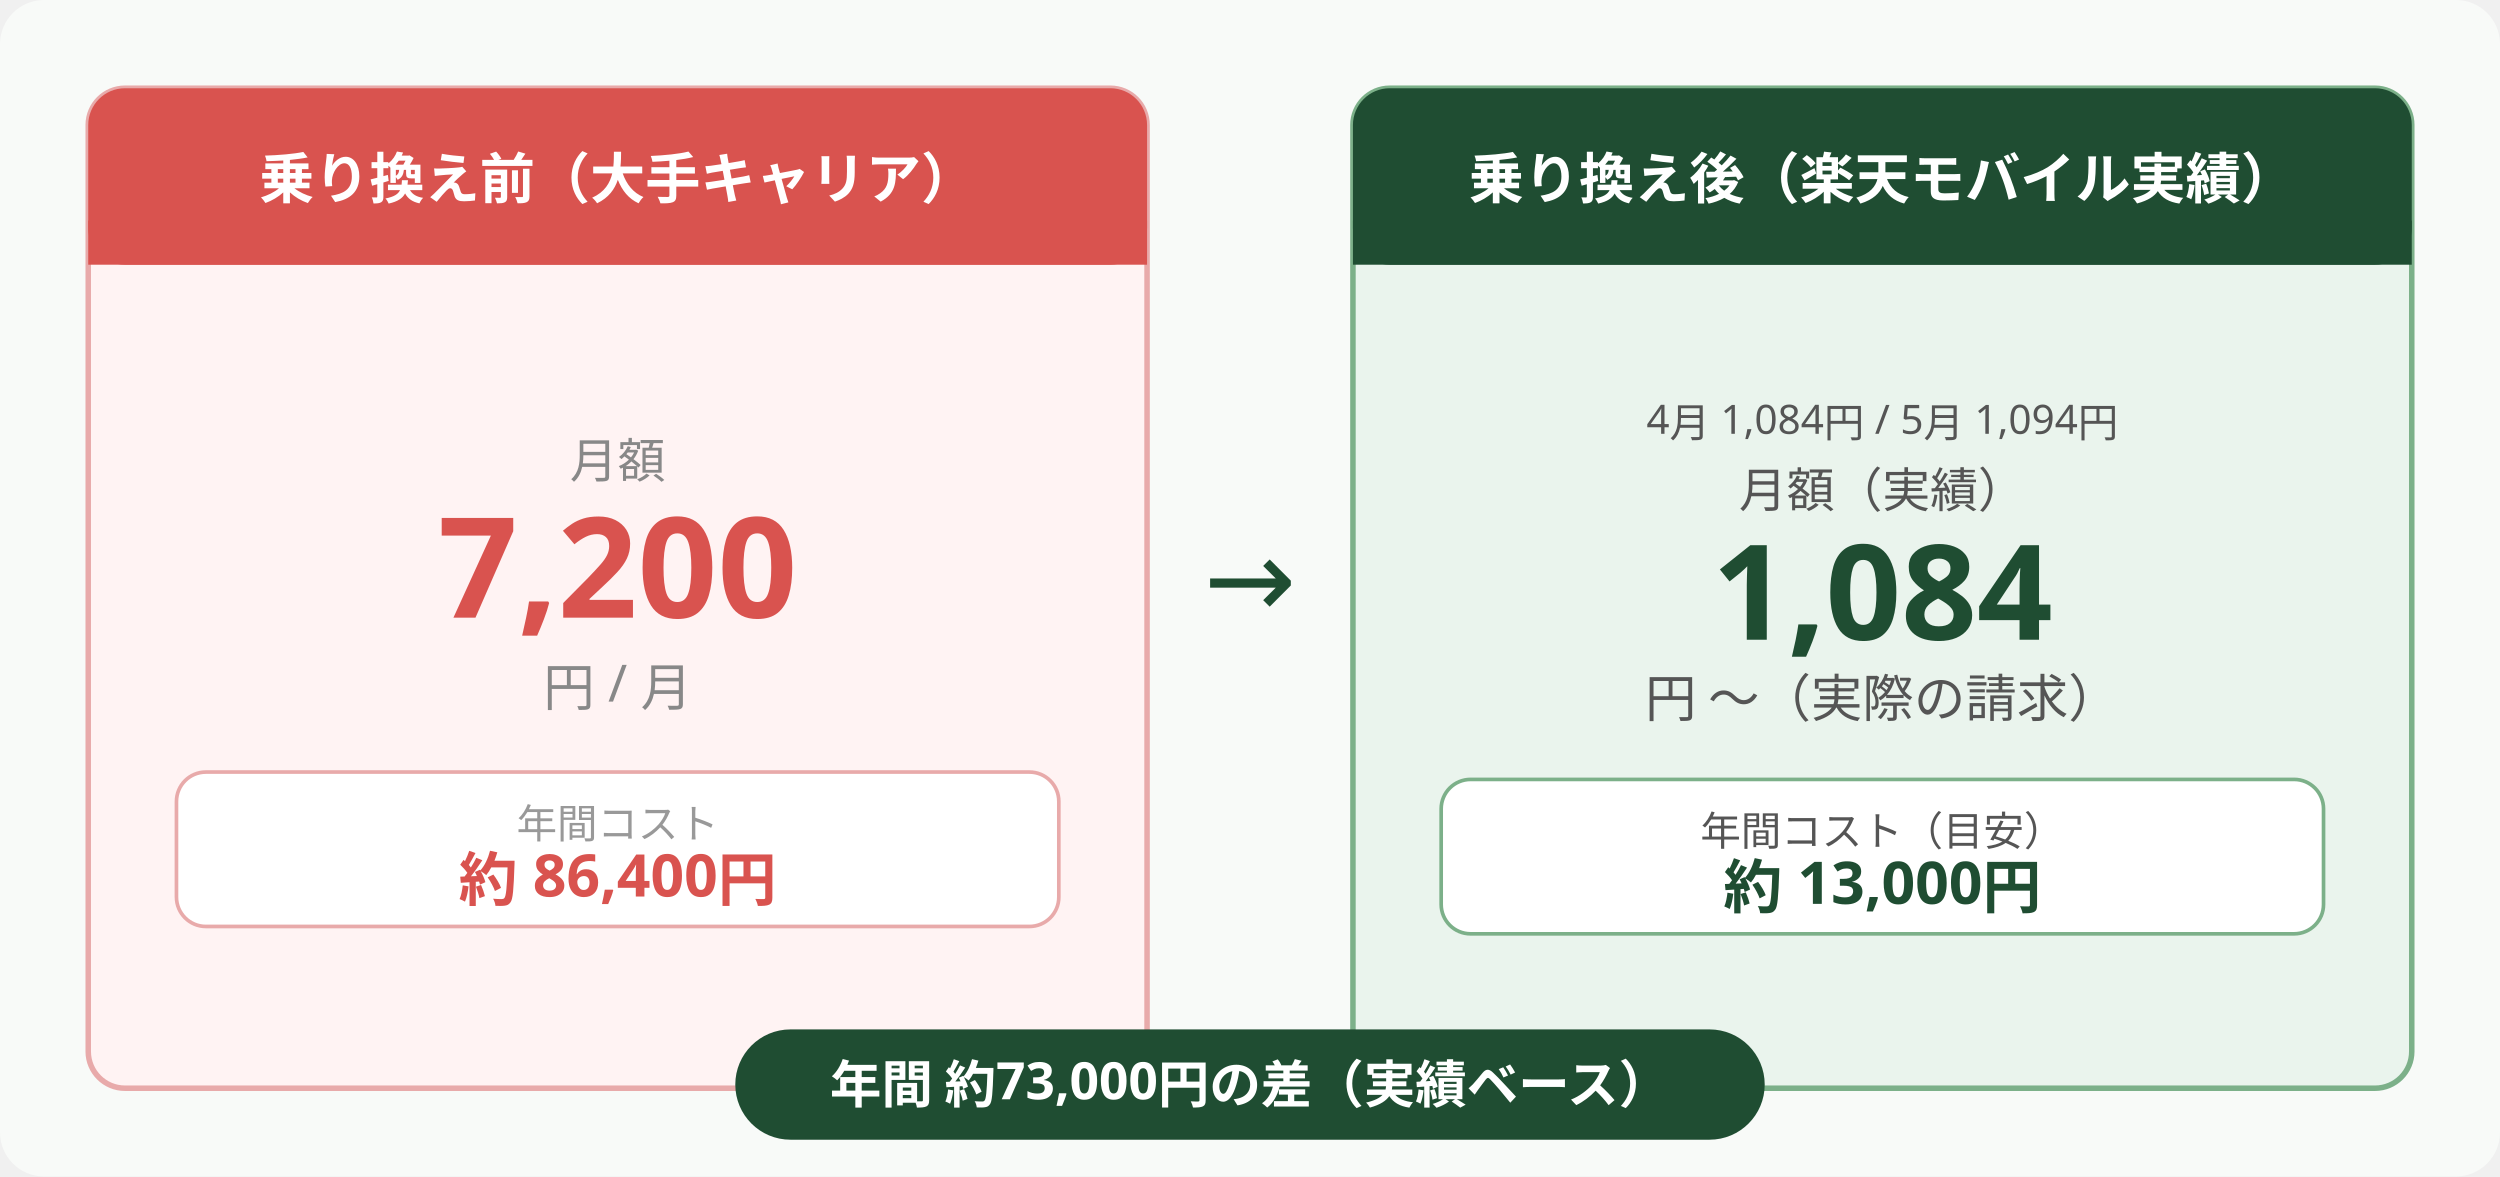
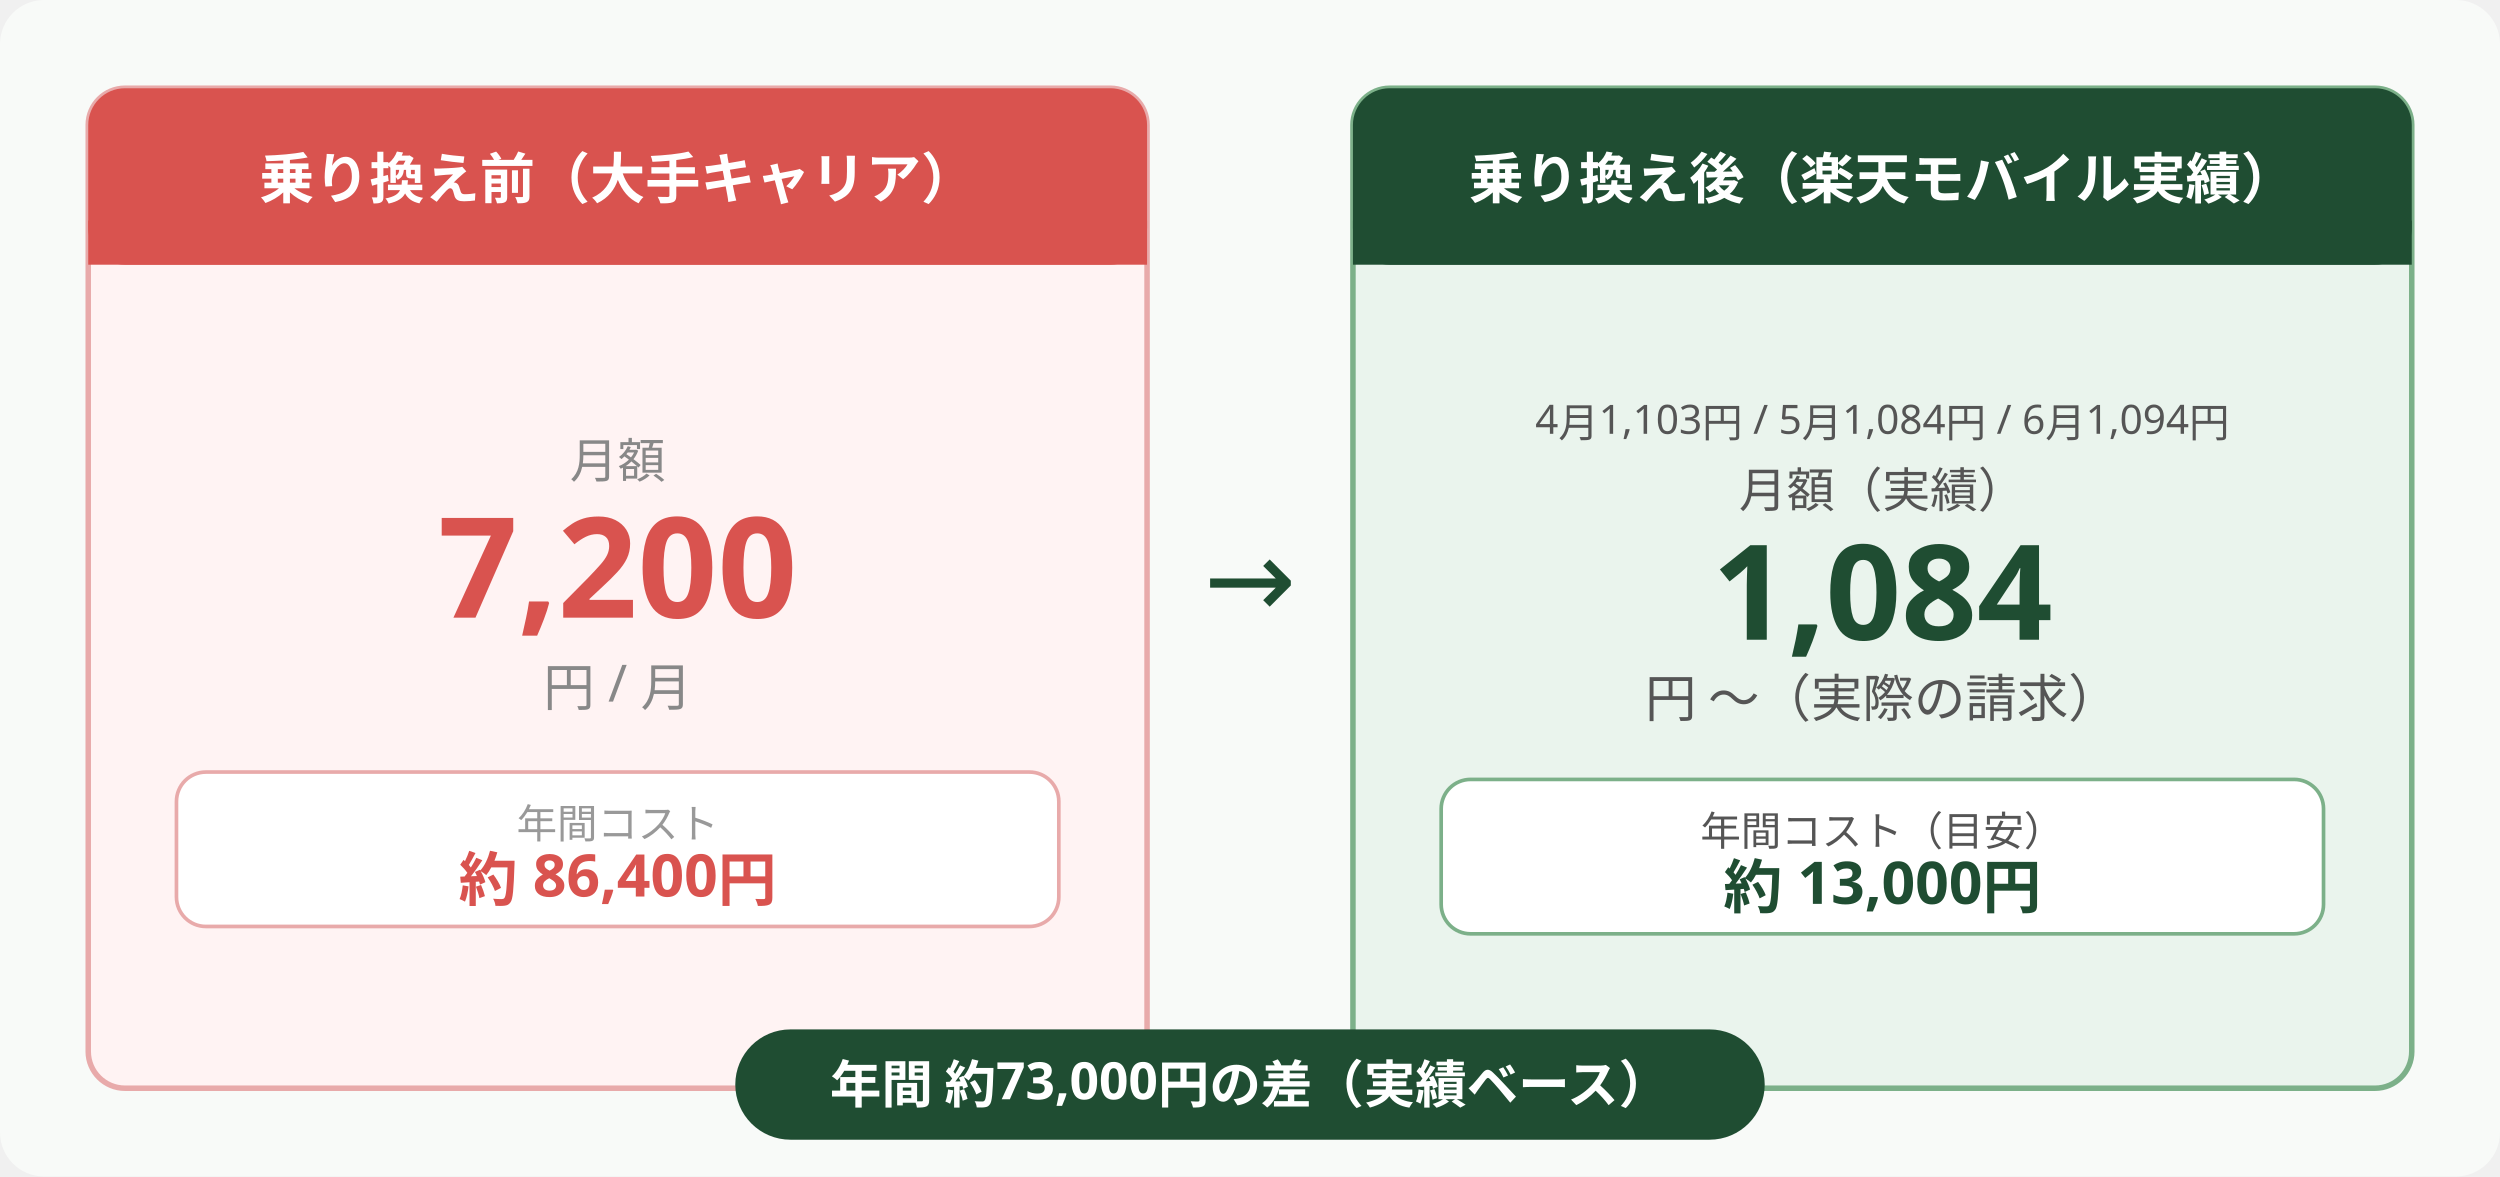
<svg xmlns="http://www.w3.org/2000/svg" viewBox="0 0 680 320" font-family="'Hiragino Sans', 'Noto Sans JP', sans-serif">
  <rect width="680" height="320" rx="12" fill="#F8FAF8" />
  <rect x="24" y="24" width="288" height="272" rx="10" fill="#FFF3F3" stroke="#E8AAAA" stroke-width="1.5" />
  <rect x="24" y="24" width="288" height="48" rx="10" fill="#D9534F" />
  <rect x="24" y="60" width="288" height="12" fill="#D9534F" />
  <text x="168" y="54" text-anchor="middle" font-size="15" font-weight="700" fill="white">乗り換え前（大手キャリア）</text>
  <text x="168" y="130" text-anchor="middle" font-size="13" fill="#888">月額</text>
  <text x="168" y="168" text-anchor="middle" font-size="38" font-weight="800" fill="#D9534F">7,200</text>
  <text x="168" y="192" text-anchor="middle" font-size="14" fill="#888">円 / 月</text>
  <rect x="48" y="210" width="240" height="42" rx="8" fill="#fff" stroke="#E8AAAA" stroke-width="1" />
  <text x="168" y="228" text-anchor="middle" font-size="11" fill="#999">年間コスト</text>
  <text x="168" y="245" text-anchor="middle" font-size="16" font-weight="700" fill="#D9534F">約 86,400円</text>
  <text x="340" y="168" text-anchor="middle" font-size="30" fill="#1F4D32">→</text>
  <rect x="368" y="24" width="288" height="272" rx="10" fill="#EAF4ED" stroke="#7CB089" stroke-width="1.5" />
  <rect x="368" y="24" width="288" height="48" rx="10" fill="#1F4D32" />
  <rect x="368" y="60" width="288" height="12" fill="#1F4D32" />
  <text x="512" y="54" text-anchor="middle" font-size="15" font-weight="700" fill="white">乗り換え後（楽天モバイル実績）</text>
-   <text x="512" y="118" text-anchor="middle" font-size="11" fill="#555">4月 1,084円 / 5月 1,094円</text>
+   <text x="512" y="118" text-anchor="middle" font-size="11" fill="#555">4月1,103円 / 5月1,084円 / 6月1,094円</text>
  <text x="512" y="138" text-anchor="middle" font-size="13" fill="#555">月額（実績）</text>
  <text x="512" y="174" text-anchor="middle" font-size="36" font-weight="800" fill="#1F4D32">1,084</text>
  <text x="512" y="195" text-anchor="middle" font-size="14" fill="#555">円 〜（実際の請求）</text>
  <rect x="392" y="212" width="240" height="42" rx="8" fill="#fff" stroke="#7CB089" stroke-width="1" />
  <text x="512" y="230" text-anchor="middle" font-size="11" fill="#555">年間コスト（目安）</text>
  <text x="512" y="247" text-anchor="middle" font-size="16" font-weight="700" fill="#1F4D32">約 13,000円</text>
  <rect x="200" y="280" width="280" height="30" rx="15" fill="#1F4D32" />
  <text x="340" y="300" text-anchor="middle" font-size="14" font-weight="700" fill="white">年間 約73,000円の差（実績ベース）</text>
</svg>
